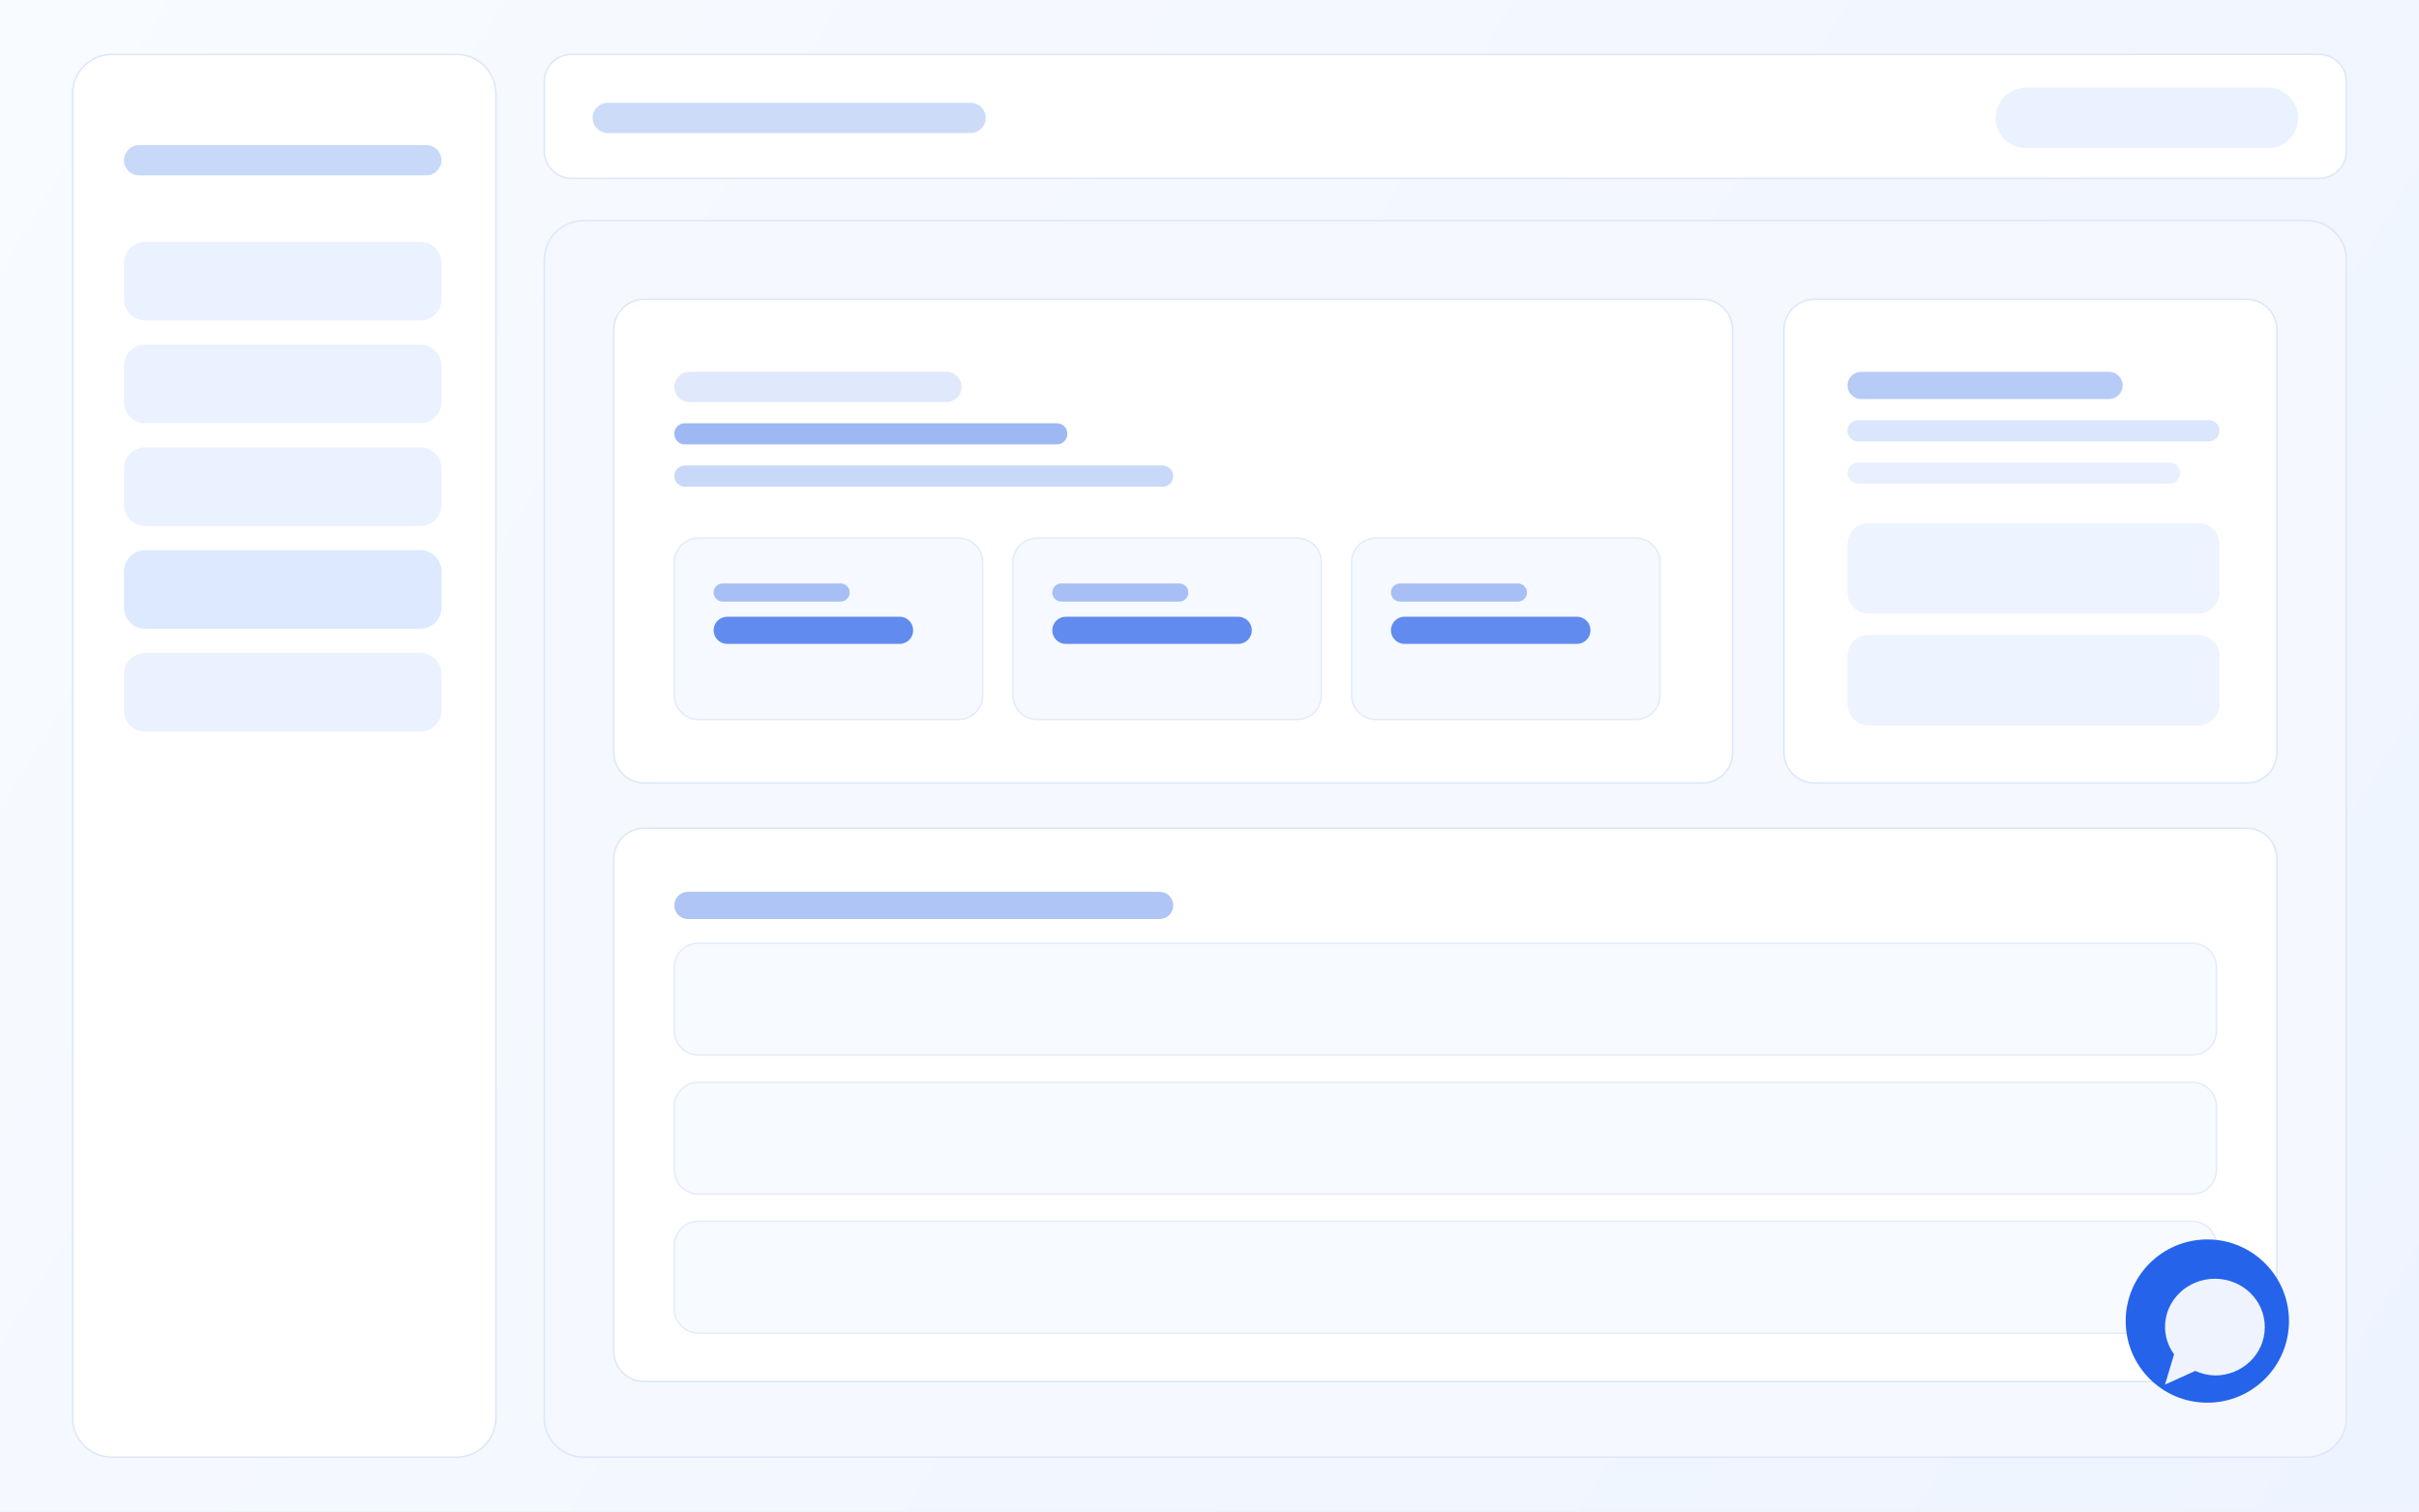
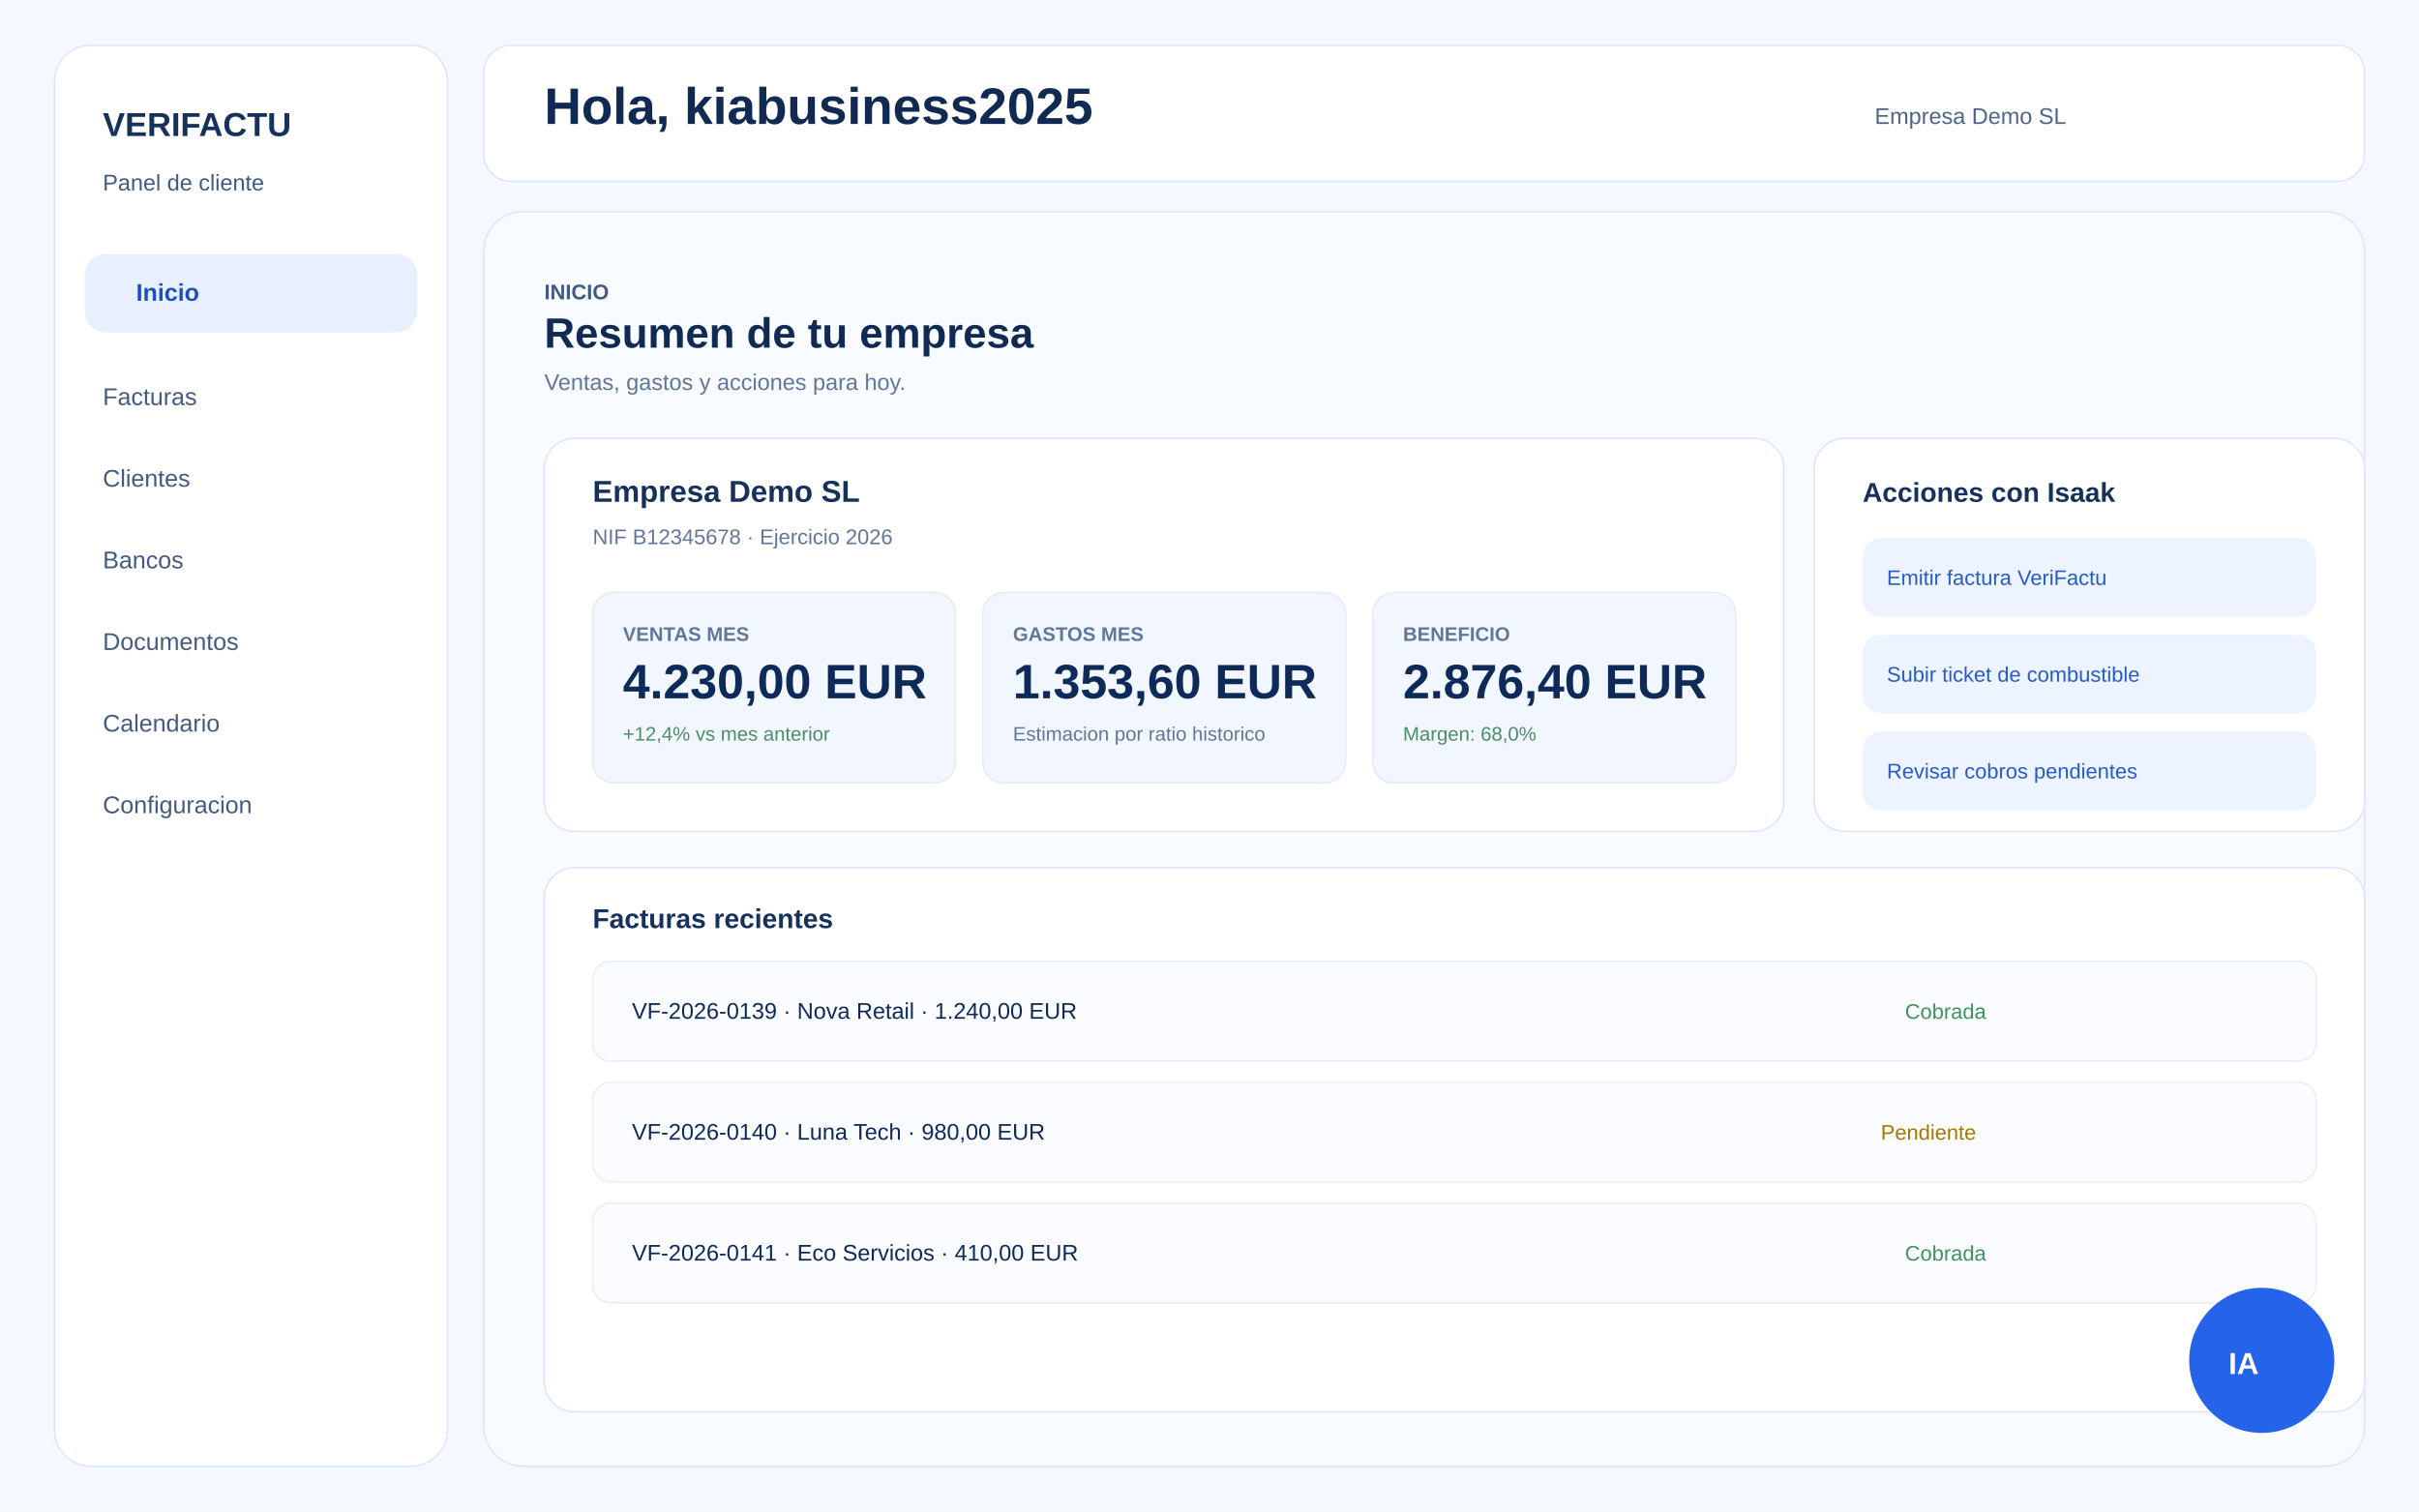
<svg xmlns="http://www.w3.org/2000/svg" width="1600" height="1000" viewBox="0 0 1600 1000" fill="none">
-   <defs>
-     <linearGradient id="bg" x1="0" y1="0" x2="1600" y2="1000" gradientUnits="userSpaceOnUse">
-       <stop stop-color="#F8FBFF" />
-       <stop offset="1" stop-color="#EEF4FF" />
-     </linearGradient>
-   </defs>
-   <rect width="1600" height="1000" fill="url(#bg)" />
-   <rect x="48" y="36" width="280" height="928" rx="26" fill="#FFFFFF" stroke="#DDE7F9" />
-   <rect x="82" y="96" width="210" height="20" rx="10" fill="#C8D8F8" />
-   <rect x="82" y="160" width="210" height="52" rx="14" fill="#EAF1FF" />
-   <rect x="82" y="228" width="210" height="52" rx="14" fill="#EAF1FF" />
-   <rect x="82" y="296" width="210" height="52" rx="14" fill="#EAF1FF" />
-   <rect x="82" y="364" width="210" height="52" rx="14" fill="#DCE9FF" />
-   <rect x="82" y="432" width="210" height="52" rx="14" fill="#EAF1FF" />
-   <rect x="360" y="36" width="1192" height="82" rx="18" fill="#FFFFFF" stroke="#DDE7F9" />
-   <rect x="392" y="68" width="260" height="20" rx="10" fill="#CCDBF8" />
-   <rect x="1320" y="58" width="200" height="40" rx="20" fill="#EAF1FF" />
-   <rect x="360" y="146" width="1192" height="818" rx="26" fill="#F5F8FF" stroke="#DDE7F9" />
-   <rect x="406" y="198" width="740" height="320" rx="20" fill="#FFFFFF" stroke="#DDE7F9" />
-   <rect x="1180" y="198" width="326" height="320" rx="20" fill="#FFFFFF" stroke="#DDE7F9" />
-   <rect x="446" y="246" width="190" height="20" rx="10" fill="#2F67E8" opacity="0.15" />
-   <rect x="446" y="280" width="260" height="14" rx="7" fill="#9EB8F3" />
-   <rect x="446" y="308" width="330" height="14" rx="7" fill="#C8D8F8" />
-   <rect x="446" y="356" width="204" height="120" rx="16" fill="#F6F9FF" stroke="#E3EBFA" />
-   <rect x="670" y="356" width="204" height="120" rx="16" fill="#F6F9FF" stroke="#E3EBFA" />
-   <rect x="894" y="356" width="204" height="120" rx="16" fill="#F6F9FF" stroke="#E3EBFA" />
-   <rect x="472" y="386" width="90" height="12" rx="6" fill="#A7BFF5" />
-   <rect x="472" y="408" width="132" height="18" rx="9" fill="#2F67E8" opacity="0.75" />
-   <rect x="696" y="386" width="90" height="12" rx="6" fill="#A7BFF5" />
-   <rect x="696" y="408" width="132" height="18" rx="9" fill="#2F67E8" opacity="0.75" />
-   <rect x="920" y="386" width="90" height="12" rx="6" fill="#A7BFF5" />
-   <rect x="920" y="408" width="132" height="18" rx="9" fill="#2F67E8" opacity="0.75" />
-   <rect x="1222" y="246" width="182" height="18" rx="9" fill="#B7CBF7" />
-   <rect x="1222" y="278" width="246" height="14" rx="7" fill="#DAE6FC" />
-   <rect x="1222" y="306" width="220" height="14" rx="7" fill="#E8F0FF" />
-   <rect x="1222" y="346" width="246" height="60" rx="14" fill="#EDF4FF" />
-   <rect x="1222" y="420" width="246" height="60" rx="14" fill="#EDF4FF" />
-   <rect x="406" y="548" width="1100" height="366" rx="20" fill="#FFFFFF" stroke="#DDE7F9" />
-   <rect x="446" y="590" width="330" height="18" rx="9" fill="#AFC5F5" />
-   <rect x="446" y="624" width="1020" height="74" rx="16" fill="#F7FAFF" stroke="#E4ECFA" />
-   <rect x="446" y="716" width="1020" height="74" rx="16" fill="#F7FAFF" stroke="#E4ECFA" />
-   <rect x="446" y="808" width="1020" height="74" rx="16" fill="#F7FAFF" stroke="#E4ECFA" />
-   <circle cx="1460" cy="874" r="54" fill="#2563EB" />
-   <path d="M1432 878c0-18 15-32 33-32s33 14 33 32-15 32-33 32a35 35 0 0 1-13-3l-20 9 6-20a31 31 0 0 1-6-18Z" fill="#fff" opacity="0.92" />
+   <rect width="1600" height="1000" fill="#F5F8FF" />
+   <rect x="36" y="30" width="260" height="940" rx="24" fill="#FFFFFF" stroke="#DDE6F8" />
+   <text x="68" y="90" fill="#16315C" font-size="22" font-family="Arial, sans-serif" font-weight="700">VERIFACTU</text>
+   <text x="68" y="126" fill="#415A84" font-size="15" font-family="Arial, sans-serif">Panel de cliente</text>
+   <rect x="56" y="168" width="220" height="52" rx="14" fill="#E8F0FF" />
+   <text x="90" y="199" fill="#1E4FBF" font-size="16" font-family="Arial, sans-serif" font-weight="700">Inicio</text>
+   <text x="68" y="268" fill="#445A80" font-size="16" font-family="Arial, sans-serif">Facturas</text>
+   <text x="68" y="322" fill="#445A80" font-size="16" font-family="Arial, sans-serif">Clientes</text>
+   <text x="68" y="376" fill="#445A80" font-size="16" font-family="Arial, sans-serif">Bancos</text>
+   <text x="68" y="430" fill="#445A80" font-size="16" font-family="Arial, sans-serif">Documentos</text>
+   <text x="68" y="484" fill="#445A80" font-size="16" font-family="Arial, sans-serif">Calendario</text>
+   <text x="68" y="538" fill="#445A80" font-size="16" font-family="Arial, sans-serif">Configuracion</text>
+   <rect x="320" y="30" width="1244" height="90" rx="18" fill="#FFFFFF" stroke="#DDE6F8" />
+   <text x="360" y="82" fill="#102A53" font-size="34" font-family="Arial, sans-serif" font-weight="700">Hola, kiabusiness2025</text>
+   <text x="1240" y="82" fill="#4E648A" font-size="15" font-family="Arial, sans-serif">Empresa Demo SL</text>
+   <rect x="320" y="140" width="1244" height="830" rx="26" fill="#F8FBFF" stroke="#DDE6F8" />
+   <text x="360" y="198" fill="#415A84" font-size="14" font-family="Arial, sans-serif" font-weight="700">INICIO</text>
+   <text x="360" y="230" fill="#102A53" font-size="28" font-family="Arial, sans-serif" font-weight="700">Resumen de tu empresa</text>
+   <text x="360" y="258" fill="#60769A" font-size="15" font-family="Arial, sans-serif">Ventas, gastos y acciones para hoy.</text>
+   <rect x="360" y="290" width="820" height="260" rx="20" fill="#FFFFFF" stroke="#DDE6F8" />
+   <text x="392" y="332" fill="#16315C" font-size="20" font-family="Arial, sans-serif" font-weight="700">Empresa Demo SL</text>
+   <text x="392" y="360" fill="#60769A" font-size="14" font-family="Arial, sans-serif">NIF B12345678  ·  Ejercicio 2026</text>
+   <rect x="392" y="392" width="240" height="126" rx="14" fill="#F2F7FF" stroke="#E2EAFB" />
+   <text x="412" y="424" fill="#60769A" font-size="13" font-family="Arial, sans-serif" font-weight="700">VENTAS MES</text>
+   <text x="412" y="462" fill="#0E2A58" font-size="32" font-family="Arial, sans-serif" font-weight="700">4.230,00 EUR</text>
+   <text x="412" y="490" fill="#4C8D63" font-size="13" font-family="Arial, sans-serif">+12,4% vs mes anterior</text>
+   <rect x="650" y="392" width="240" height="126" rx="14" fill="#F2F7FF" stroke="#E2EAFB" />
+   <text x="670" y="424" fill="#60769A" font-size="13" font-family="Arial, sans-serif" font-weight="700">GASTOS MES</text>
+   <text x="670" y="462" fill="#0E2A58" font-size="32" font-family="Arial, sans-serif" font-weight="700">1.353,60 EUR</text>
+   <text x="670" y="490" fill="#60769A" font-size="13" font-family="Arial, sans-serif">Estimacion por ratio historico</text>
+   <rect x="908" y="392" width="240" height="126" rx="14" fill="#F2F7FF" stroke="#E2EAFB" />
+   <text x="928" y="424" fill="#60769A" font-size="13" font-family="Arial, sans-serif" font-weight="700">BENEFICIO</text>
+   <text x="928" y="462" fill="#0E2A58" font-size="32" font-family="Arial, sans-serif" font-weight="700">2.876,40 EUR</text>
+   <text x="928" y="490" fill="#4C8D63" font-size="13" font-family="Arial, sans-serif">Margen: 68,0%</text>
+   <rect x="1200" y="290" width="364" height="260" rx="20" fill="#FFFFFF" stroke="#DDE6F8" />
+   <text x="1232" y="332" fill="#16315C" font-size="18" font-family="Arial, sans-serif" font-weight="700">Acciones con Isaak</text>
+   <rect x="1232" y="356" width="300" height="52" rx="12" fill="#EEF4FF" />
+   <text x="1248" y="387" fill="#275BC9" font-size="14" font-family="Arial, sans-serif">Emitir factura VeriFactu</text>
+   <rect x="1232" y="420" width="300" height="52" rx="12" fill="#EEF4FF" />
+   <text x="1248" y="451" fill="#275BC9" font-size="14" font-family="Arial, sans-serif">Subir ticket de combustible</text>
+   <rect x="1232" y="484" width="300" height="52" rx="12" fill="#EEF4FF" />
+   <text x="1248" y="515" fill="#275BC9" font-size="14" font-family="Arial, sans-serif">Revisar cobros pendientes</text>
+   <rect x="360" y="574" width="1204" height="360" rx="20" fill="#FFFFFF" stroke="#DDE6F8" />
+   <text x="392" y="614" fill="#16315C" font-size="18" font-family="Arial, sans-serif" font-weight="700">Facturas recientes</text>
+   <rect x="392" y="636" width="1140" height="66" rx="12" fill="#FAFCFF" stroke="#E6EDFB" />
+   <text x="418" y="674" fill="#0E2A58" font-size="15" font-family="Arial, sans-serif">VF-2026-0139  ·  Nova Retail  ·  1.240,00 EUR</text>
+   <text x="1260" y="674" fill="#3F935E" font-size="14" font-family="Arial, sans-serif">Cobrada</text>
+   <rect x="392" y="716" width="1140" height="66" rx="12" fill="#FAFCFF" stroke="#E6EDFB" />
+   <text x="418" y="754" fill="#0E2A58" font-size="15" font-family="Arial, sans-serif">VF-2026-0140  ·  Luna Tech  ·  980,00 EUR</text>
+   <text x="1244" y="754" fill="#A67800" font-size="14" font-family="Arial, sans-serif">Pendiente</text>
+   <rect x="392" y="796" width="1140" height="66" rx="12" fill="#FAFCFF" stroke="#E6EDFB" />
+   <text x="418" y="834" fill="#0E2A58" font-size="15" font-family="Arial, sans-serif">VF-2026-0141  ·  Eco Servicios  ·  410,00 EUR</text>
+   <text x="1260" y="834" fill="#3F935E" font-size="14" font-family="Arial, sans-serif">Cobrada</text>
+   <circle cx="1496" cy="900" r="48" fill="#2563EB" />
+   <text x="1474" y="909" fill="#FFFFFF" font-size="20" font-family="Arial, sans-serif" font-weight="700">IA</text>
</svg>
